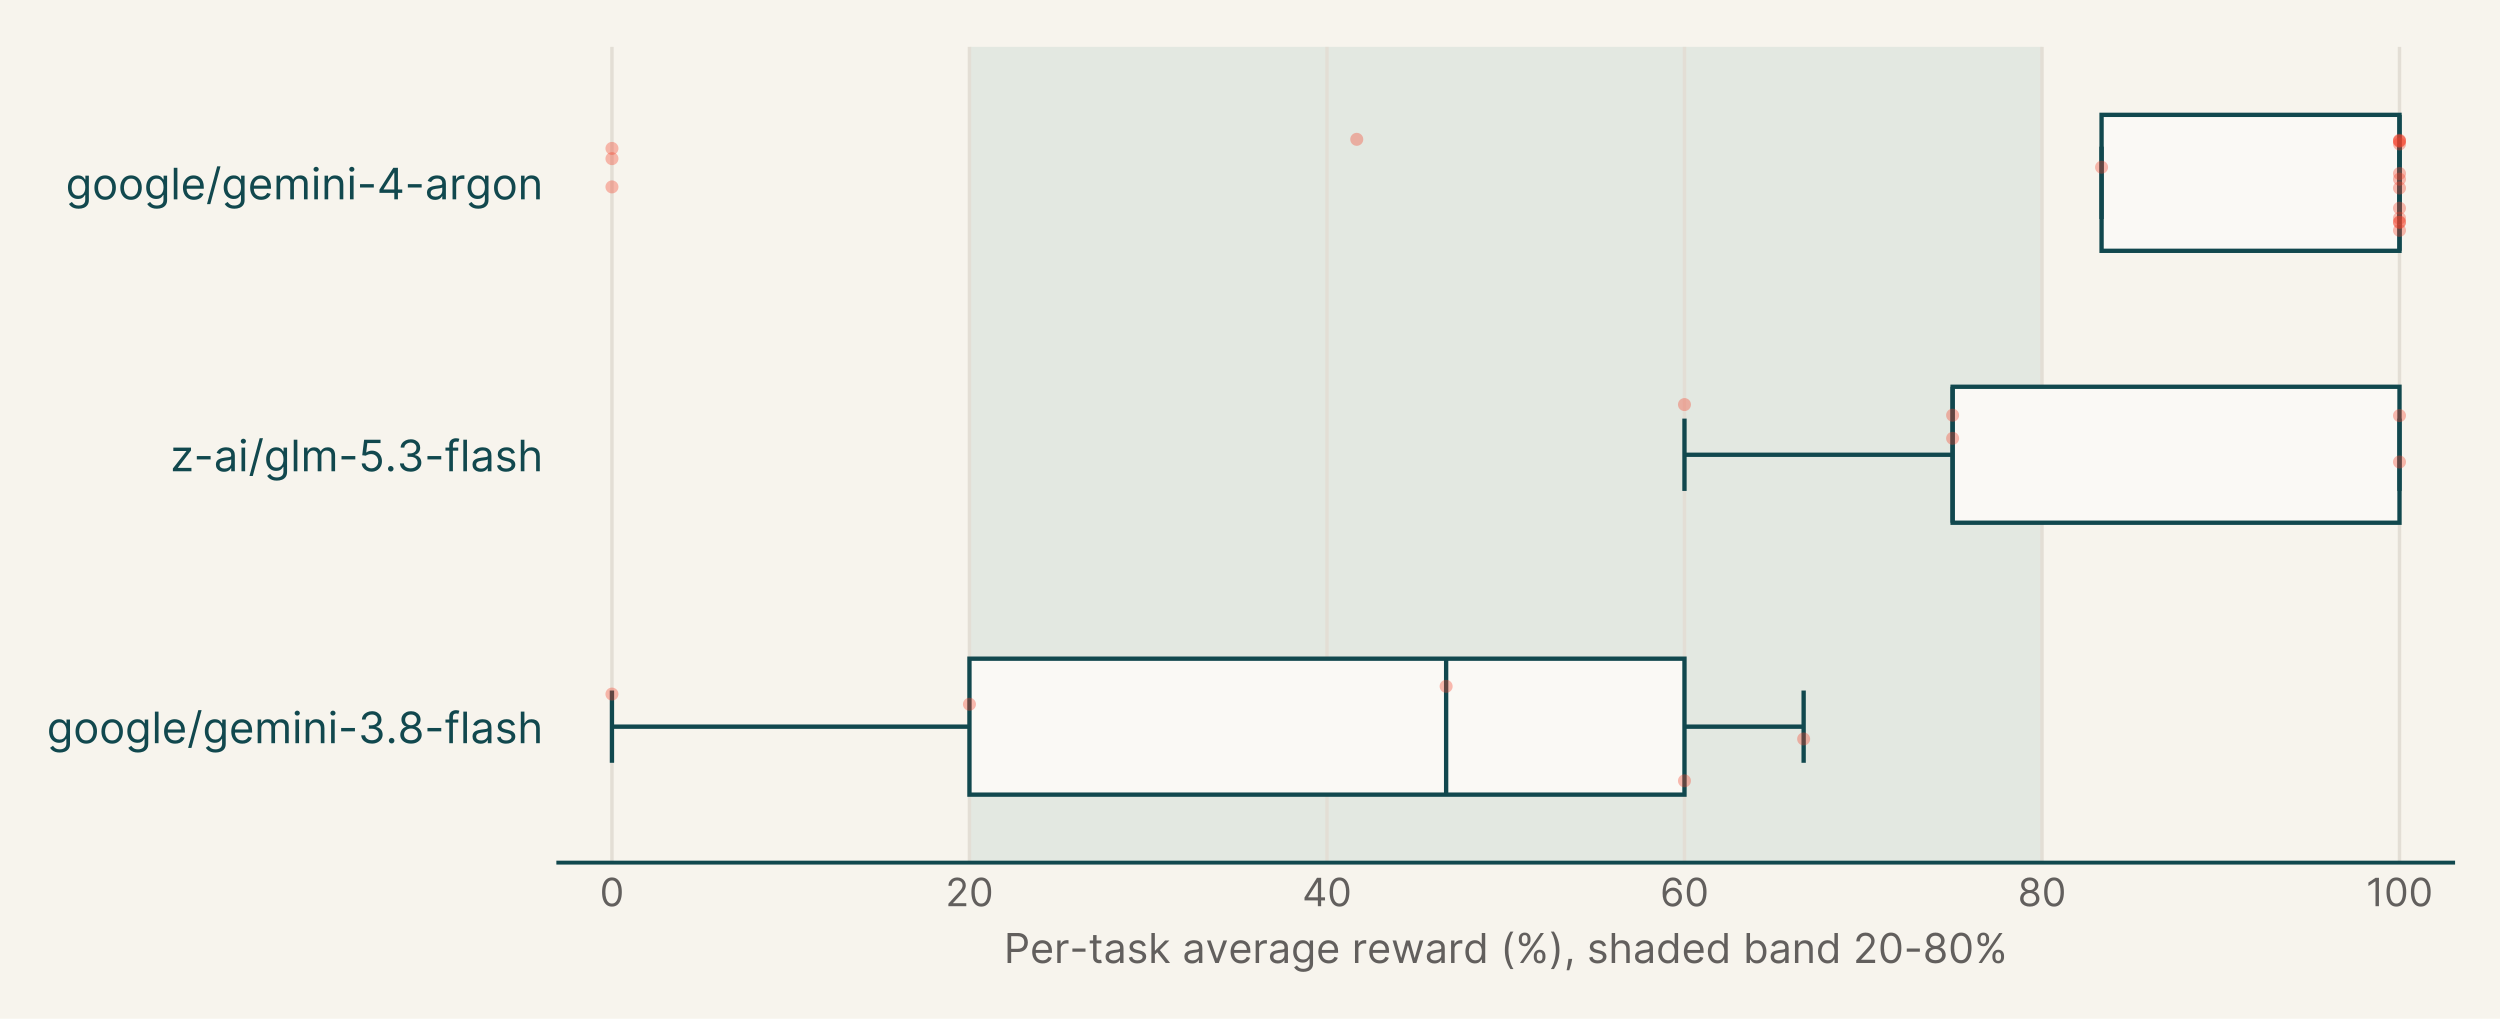
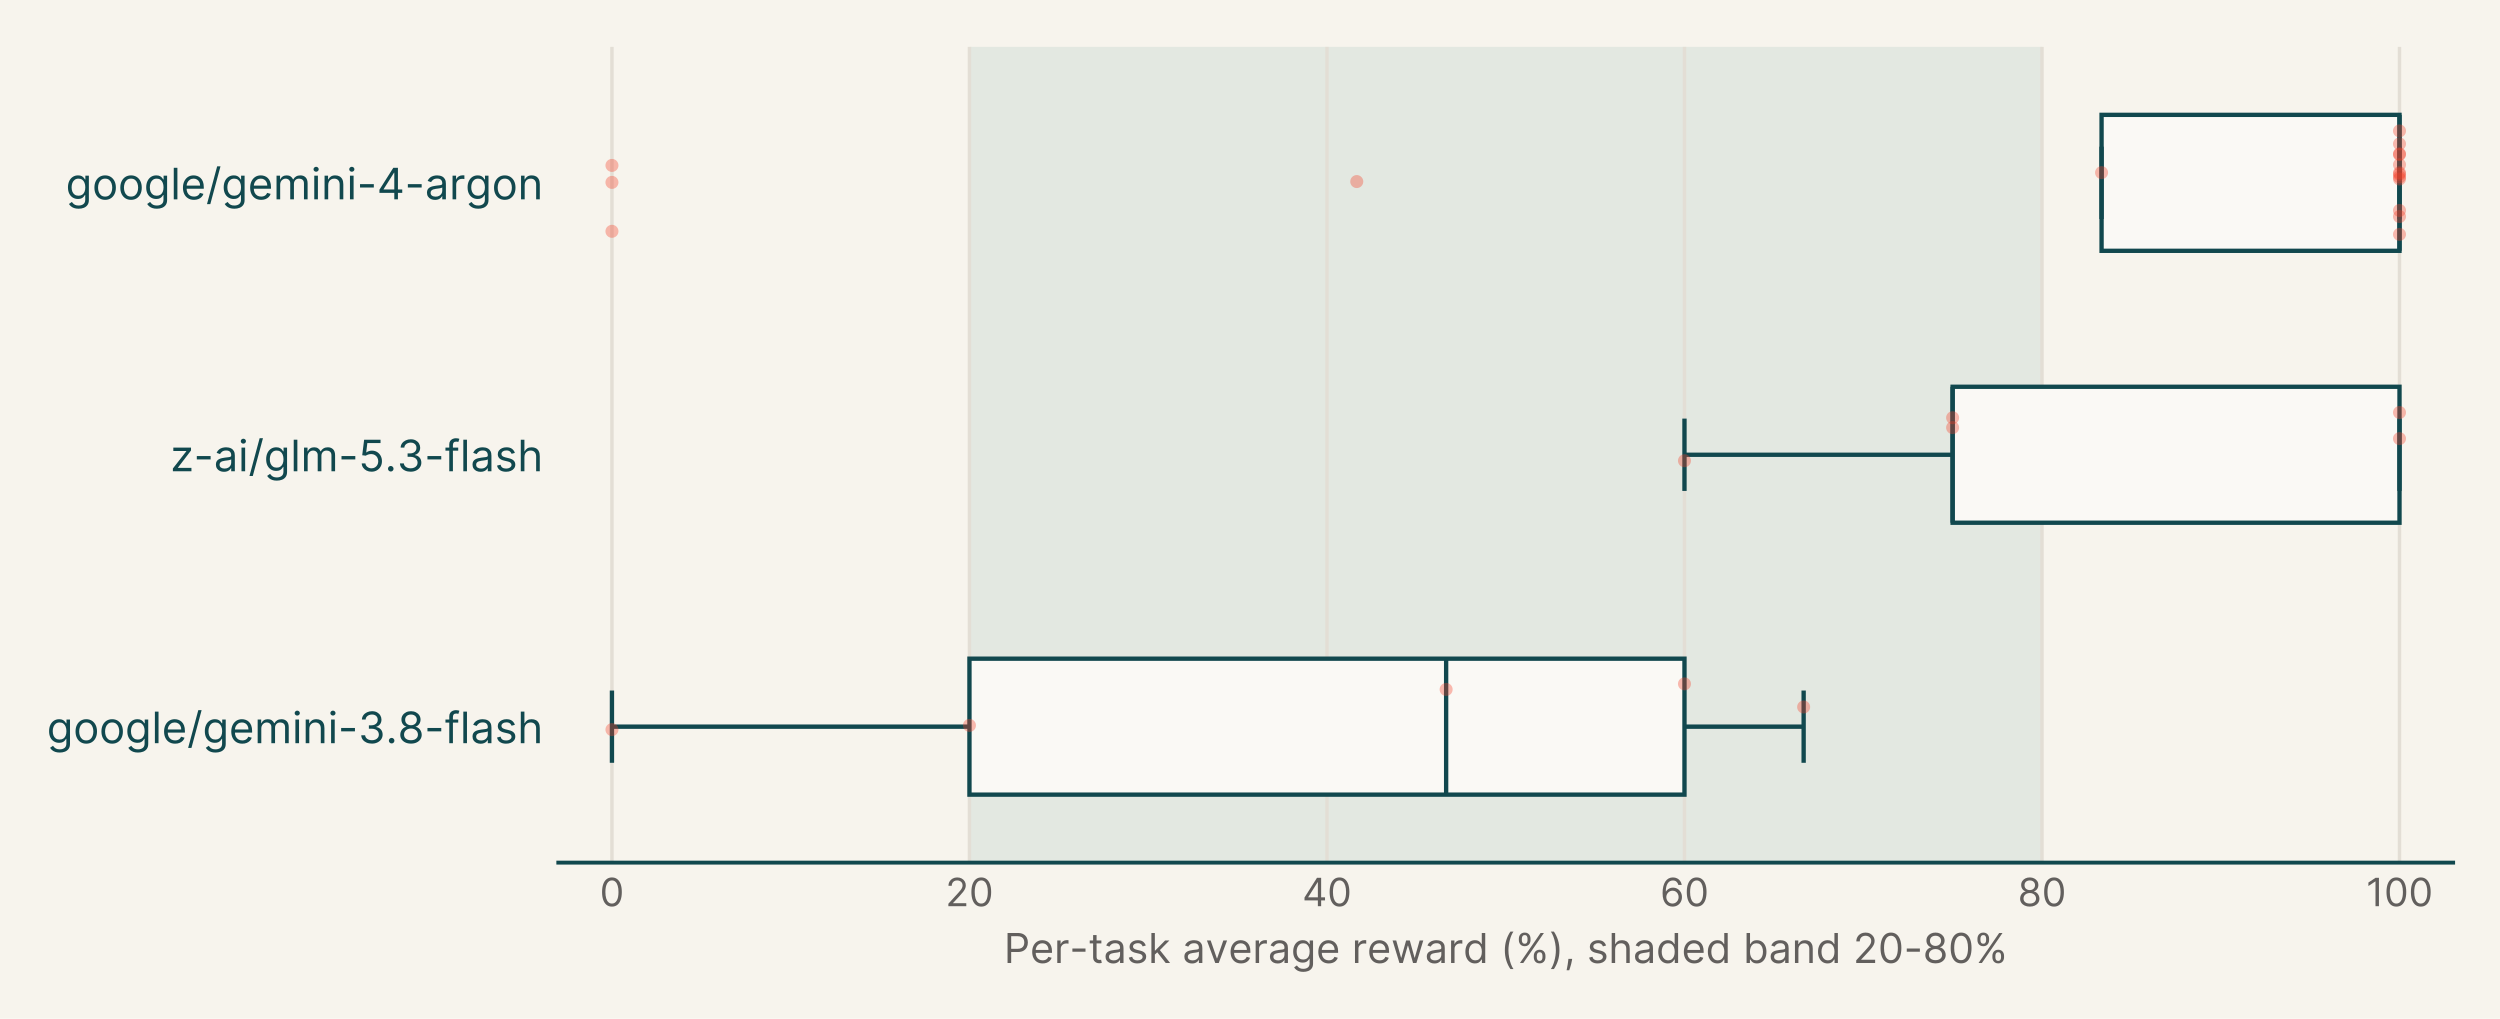
<svg xmlns="http://www.w3.org/2000/svg" xmlns:xlink="http://www.w3.org/1999/xlink" width="576pt" height="234.72pt" viewBox="0 0 576 234.72" version="1.1">
  <defs>
    <style type="text/css">*{stroke-linejoin: round; stroke-linecap: butt}</style>
  </defs>
  <g id="figure_1">
    <g id="patch_1">
      <path d="M 0 234.72  L 576 234.72  L 576 0  L 0 0  z " style="fill: #f7f4ed" />
    </g>
    <g id="axes_1">
      <g id="patch_2">
        <path d="M 128.636 198.748  L 565.2 198.748  L 565.2 10.8  L 128.636 10.8  z " style="fill: #f7f4ed" />
      </g>
      <g id="patch_3">
-         <path d="M 223.362 198.748  L 470.474 198.748  L 470.474 10.8  L 223.362 10.8  z " clip-path="url(#pfeae66af42)" style="fill: #1f6f6a; fill-opacity: 0.09" />
+         <path d="M 223.362 198.748  L 470.474 198.748  L 470.474 10.8  L 223.362 10.8  z " clip-path="url(#p4b4791b83a)" style="fill: #1f6f6a; fill-opacity: 0.09" />
      </g>
      <g id="matplotlib.axis_1">
        <g id="xtick_1">
          <g id="line2d_1">
-             <path d="M 140.992 198.748  L 140.992 10.8  " clip-path="url(#pfeae66af42)" style="fill: none; stroke: #e3ded5; stroke-width: 0.8; stroke-linecap: square" />
+             <path d="M 140.992 198.748  L 140.992 10.8  " clip-path="url(#p4b4791b83a)" style="fill: none; stroke: #e3ded5; stroke-width: 0.8; stroke-linecap: square" />
          </g>
          <g id="line2d_2" />
          <g id="text_1">
            <g style="fill: #625f5d" transform="translate(138.179 208.7945) scale(0.09 -0.09)">
              <defs>
                <path id="Inter-Regular-30" d="M 2000 -64  Q 1486 -64 1125 217  Q 764 498 573 1033  Q 382 1568 382 2327  Q 382 3082 574 3617  Q 766 4152 1128 4435  Q 1491 4718 2000 4718  Q 2509 4718 2871 4435  Q 3234 4152 3426 3617  Q 3618 3082 3618 2327  Q 3618 1568 3427 1033  Q 3236 498 2875 217  Q 2514 -64 2000 -64  z M 2000 436  Q 2509 436 2791 927  Q 3073 1418 3073 2327  Q 3073 2932 2944 3357  Q 2816 3782 2576 4004  Q 2336 4227 2000 4227  Q 1496 4227 1211 3730  Q 927 3234 927 2327  Q 927 1723 1054 1300  Q 1182 877 1421 656  Q 1661 436 2000 436  z " transform="scale(0.015625)" />
              </defs>
              <use xlink:href="#Inter-Regular-30" />
            </g>
          </g>
        </g>
        <g id="xtick_2">
          <g id="line2d_3">
-             <path d="M 223.362 198.748  L 223.362 10.8  " clip-path="url(#pfeae66af42)" style="fill: none; stroke: #e3ded5; stroke-width: 0.8; stroke-linecap: square" />
+             <path d="M 223.362 198.748  L 223.362 10.8  " clip-path="url(#p4b4791b83a)" style="fill: none; stroke: #e3ded5; stroke-width: 0.8; stroke-linecap: square" />
          </g>
          <g id="line2d_4" />
          <g id="text_2">
            <g style="fill: #625f5d" transform="translate(217.8264 208.7945) scale(0.09 -0.09)">
              <defs>
                <path id="Inter-Regular-32" d="M 482 0  L 482 409  L 2018 2091  Q 2289 2386 2464 2605  Q 2639 2825 2724 3019  Q 2809 3214 2809 3427  Q 2809 3673 2692 3852  Q 2575 4032 2373 4129  Q 2171 4227 1918 4227  Q 1650 4227 1451 4117  Q 1252 4007 1144 3809  Q 1036 3611 1036 3345  L 500 3345  Q 500 3755 688 4064  Q 877 4373 1203 4545  Q 1530 4718 1936 4718  Q 2346 4718 2661 4545  Q 2977 4373 3156 4079  Q 3336 3786 3336 3427  Q 3336 3170 3244 2926  Q 3152 2682 2926 2383  Q 2700 2084 2300 1655  L 1255 536  L 1255 500  L 3418 500  L 3418 0  L 482 0  z " transform="scale(0.015625)" />
              </defs>
              <use xlink:href="#Inter-Regular-32" />
              <use xlink:href="#Inter-Regular-30" x="60.511" />
            </g>
          </g>
        </g>
        <g id="xtick_3">
          <g id="line2d_5">
-             <path d="M 305.733 198.748  L 305.733 10.8  " clip-path="url(#pfeae66af42)" style="fill: none; stroke: #e3ded5; stroke-width: 0.8; stroke-linecap: square" />
+             <path d="M 305.733 198.748  L 305.733 10.8  " clip-path="url(#p4b4791b83a)" style="fill: none; stroke: #e3ded5; stroke-width: 0.8; stroke-linecap: square" />
          </g>
          <g id="line2d_6" />
          <g id="text_3">
            <g style="fill: #625f5d" transform="translate(300.031 208.7945) scale(0.09 -0.09)">
              <defs>
                <path id="Inter-Regular-34" d="M 373 955  L 373 1418  L 2418 4655  L 2755 4655  L 2755 3936  L 2527 3936  L 982 1491  L 982 1455  L 3736 1455  L 3736 955  L 373 955  z M 2564 0  L 2564 1095  L 2564 1311  L 2564 4655  L 3100 4655  L 3100 0  L 2564 0  z " transform="scale(0.015625)" />
              </defs>
              <use xlink:href="#Inter-Regular-34" />
              <use xlink:href="#Inter-Regular-30" x="64.205" />
            </g>
          </g>
        </g>
        <g id="xtick_4">
          <g id="line2d_7">
-             <path d="M 388.103 198.748  L 388.103 10.8  " clip-path="url(#pfeae66af42)" style="fill: none; stroke: #e3ded5; stroke-width: 0.8; stroke-linecap: square" />
+             <path d="M 388.103 198.748  L 388.103 10.8  " clip-path="url(#p4b4791b83a)" style="fill: none; stroke: #e3ded5; stroke-width: 0.8; stroke-linecap: square" />
          </g>
          <g id="line2d_8" />
          <g id="text_4">
            <g style="fill: #625f5d" transform="translate(382.4846 208.7945) scale(0.09 -0.09)">
              <defs>
                <path id="Inter-Regular-36" d="M 2027 -64  Q 1741 -59 1454 45  Q 1168 150 932 399  Q 696 648 552 1074  Q 409 1500 409 2145  Q 409 2764 525 3242  Q 641 3720 861 4048  Q 1082 4377 1394 4547  Q 1707 4718 2100 4718  Q 2491 4718 2796 4562  Q 3102 4407 3295 4129  Q 3489 3852 3546 3491  L 2991 3491  Q 2914 3805 2691 4011  Q 2468 4218 2100 4218  Q 1559 4218 1249 3747  Q 939 3277 936 2427  L 973 2427  Q 1100 2620 1276 2757  Q 1452 2895 1666 2970  Q 1880 3045 2118 3045  Q 2518 3045 2850 2846  Q 3182 2648 3382 2299  Q 3582 1950 3582 1500  Q 3582 1068 3389 710  Q 3196 352 2847 142  Q 2498 -68 2027 -64  z M 2027 436  Q 2314 436 2542 579  Q 2771 723 2903 964  Q 3036 1205 3036 1500  Q 3036 1789 2908 2026  Q 2780 2264 2556 2404  Q 2332 2545 2046 2545  Q 1830 2545 1643 2460  Q 1457 2375 1317 2227  Q 1177 2080 1097 1890  Q 1018 1700 1018 1491  Q 1018 1214 1149 973  Q 1280 732 1508 584  Q 1736 436 2027 436  z " transform="scale(0.015625)" />
              </defs>
              <use xlink:href="#Inter-Regular-36" />
              <use xlink:href="#Inter-Regular-30" x="62.358" />
            </g>
          </g>
        </g>
        <g id="xtick_5">
          <g id="line2d_9">
-             <path d="M 470.474 198.748  L 470.474 10.8  " clip-path="url(#pfeae66af42)" style="fill: none; stroke: #e3ded5; stroke-width: 0.8; stroke-linecap: square" />
+             <path d="M 470.474 198.748  L 470.474 10.8  " clip-path="url(#p4b4791b83a)" style="fill: none; stroke: #e3ded5; stroke-width: 0.8; stroke-linecap: square" />
          </g>
          <g id="line2d_10" />
          <g id="text_5">
            <g style="fill: #625f5d" transform="translate(464.8868 208.7945) scale(0.09 -0.09)">
              <defs>
                <path id="Inter-Regular-38" d="M 1973 -64  Q 1505 -64 1147 103  Q 789 270 589 564  Q 389 859 391 1236  Q 389 1532 507 1783  Q 625 2034 830 2203  Q 1036 2373 1291 2418  L 1291 2445  Q 957 2532 759 2821  Q 561 3111 564 3482  Q 561 3836 743 4115  Q 925 4395 1244 4556  Q 1564 4718 1973 4718  Q 2377 4718 2695 4556  Q 3014 4395 3197 4115  Q 3380 3836 3382 3482  Q 3380 3111 3181 2821  Q 2982 2532 2655 2445  L 2655 2418  Q 2907 2373 3109 2203  Q 3311 2034 3431 1783  Q 3552 1532 3555 1236  Q 3552 859 3351 564  Q 3150 270 2794 103  Q 2439 -64 1973 -64  z M 1973 436  Q 2289 436 2518 538  Q 2748 641 2873 827  Q 2998 1014 3000 1264  Q 2998 1527 2864 1729  Q 2730 1932 2499 2048  Q 2268 2164 1973 2164  Q 1675 2164 1442 2048  Q 1209 1932 1076 1729  Q 943 1527 946 1264  Q 943 1014 1067 827  Q 1191 641 1423 538  Q 1655 436 1973 436  z M 1973 2645  Q 2223 2645 2417 2745  Q 2611 2845 2722 3025  Q 2834 3205 2836 3445  Q 2834 3682 2725 3858  Q 2616 4034 2423 4130  Q 2230 4227 1973 4227  Q 1711 4227 1516 4130  Q 1321 4034 1214 3858  Q 1107 3682 1109 3445  Q 1107 3205 1217 3025  Q 1327 2845 1522 2745  Q 1718 2645 1973 2645  z " transform="scale(0.015625)" />
              </defs>
              <use xlink:href="#Inter-Regular-38" />
              <use xlink:href="#Inter-Regular-30" x="61.648" />
            </g>
          </g>
        </g>
        <g id="xtick_6">
          <g id="line2d_11">
-             <path d="M 552.844 198.748  L 552.844 10.8  " clip-path="url(#pfeae66af42)" style="fill: none; stroke: #e3ded5; stroke-width: 0.8; stroke-linecap: square" />
+             <path d="M 552.844 198.748  L 552.844 10.8  " clip-path="url(#p4b4791b83a)" style="fill: none; stroke: #e3ded5; stroke-width: 0.8; stroke-linecap: square" />
          </g>
          <g id="line2d_12" />
          <g id="text_6">
            <g style="fill: #625f5d" transform="translate(545.129 208.7945) scale(0.09 -0.09)">
              <defs>
                <path id="Inter-Regular-31" d="M 2118 4655  L 2118 0  L 1555 0  L 1555 4064  L 1527 4064  L 391 3309  L 391 3882  L 1555 4655  L 2118 4655  z " transform="scale(0.015625)" />
              </defs>
              <use xlink:href="#Inter-Regular-31" />
              <use xlink:href="#Inter-Regular-30" x="46.449" />
              <use xlink:href="#Inter-Regular-30" x="108.949" />
            </g>
          </g>
        </g>
        <g id="text_7">
          <g style="fill: #625f5d" transform="translate(231.3022 221.8686) scale(0.095 -0.095)">
            <defs>
              <path id="Inter-Regular-50" d="M 564 0  L 564 4655  L 2136 4655  Q 2684 4655 3033 4458  Q 3382 4261 3550 3927  Q 3718 3593 3718 3182  Q 3718 2770 3551 2434  Q 3384 2098 3036 1899  Q 2689 1700 2146 1700  L 1018 1700  L 1018 2200  L 2127 2200  Q 2502 2200 2729 2329  Q 2957 2459 3060 2680  Q 3164 2902 3164 3182  Q 3164 3461 3060 3681  Q 2957 3902 2727 4028  Q 2498 4155 2118 4155  L 1127 4155  L 1127 0  L 564 0  z " transform="scale(0.015625)" />
              <path id="Inter-Regular-65" d="M 1955 -73  Q 1450 -73 1085 151  Q 721 375 524 778  Q 327 1182 327 1718  Q 327 2255 524 2665  Q 721 3075 1074 3305  Q 1427 3536 1900 3536  Q 2173 3536 2439 3445  Q 2705 3355 2923 3151  Q 3141 2948 3270 2614  Q 3400 2280 3400 1791  L 3400 1564  L 709 1564  L 709 2027  L 2855 2027  Q 2855 2323 2738 2554  Q 2621 2786 2406 2920  Q 2191 3055 1900 3055  Q 1580 3055 1347 2897  Q 1114 2739 989 2486  Q 864 2234 864 1945  L 864 1636  Q 864 1241 1001 967  Q 1139 693 1384 551  Q 1630 409 1955 409  Q 2166 409 2337 469  Q 2509 530 2634 651  Q 2759 773 2827 955  L 3346 809  Q 3264 545 3070 346  Q 2877 148 2593 37  Q 2309 -73 1955 -73  z " transform="scale(0.015625)" />
              <path id="Inter-Regular-72" d="M 491 0  L 491 3491  L 1009 3491  L 1009 2964  L 1046 2964  Q 1141 3223 1391 3384  Q 1641 3545 1955 3545  Q 2014 3545 2102 3543  Q 2191 3541 2236 3536  L 2236 2991  Q 2209 2998 2112 3012  Q 2016 3027 1909 3027  Q 1655 3027 1456 2921  Q 1257 2816 1142 2630  Q 1027 2445 1027 2209  L 1027 0  L 491 0  z " transform="scale(0.015625)" />
              <path id="Inter-Regular-2d" d="M 2491 2245  L 2491 1745  L 455 1745  L 455 2245  L 2491 2245  z " transform="scale(0.015625)" />
              <path id="Inter-Regular-74" d="M 2009 3491  L 2009 3036  L 200 3036  L 200 3491  L 2009 3491  z M 727 4327  L 1264 4327  L 1264 1000  Q 1264 773 1331 660  Q 1398 548 1503 510  Q 1609 473 1727 473  Q 1816 473 1873 483  Q 1930 493 1964 500  L 2073 18  Q 2018 -2 1920 -23  Q 1823 -45 1673 -45  Q 1446 -45 1228 52  Q 1011 150 869 350  Q 727 550 727 855  L 727 4327  z " transform="scale(0.015625)" />
              <path id="Inter-Regular-61" d="M 1518 -82  Q 1186 -82 916 44  Q 646 170 486 410  Q 327 650 327 991  Q 327 1291 445 1478  Q 564 1666 761 1773  Q 959 1880 1199 1933  Q 1439 1986 1682 2018  Q 2000 2059 2199 2080  Q 2398 2102 2490 2154  Q 2582 2207 2582 2336  L 2582 2355  Q 2582 2691 2399 2877  Q 2216 3064 1846 3064  Q 1461 3064 1243 2895  Q 1025 2727 936 2536  L 427 2718  Q 564 3036 792 3214  Q 1021 3393 1292 3464  Q 1564 3536 1827 3536  Q 1996 3536 2215 3496  Q 2434 3457 2640 3334  Q 2846 3211 2982 2963  Q 3118 2716 3118 2300  L 3118 0  L 2582 0  L 2582 473  L 2555 473  Q 2500 359 2373 229  Q 2246 100 2034 9  Q 1823 -82 1518 -82  z M 1600 400  Q 1918 400 2137 525  Q 2357 650 2469 847  Q 2582 1045 2582 1264  L 2582 1755  Q 2548 1714 2433 1681  Q 2318 1648 2169 1624  Q 2021 1600 1881 1583  Q 1741 1566 1655 1555  Q 1446 1527 1265 1467  Q 1084 1407 974 1287  Q 864 1168 864 964  Q 864 684 1072 542  Q 1280 400 1600 400  z " transform="scale(0.015625)" />
              <path id="Inter-Regular-73" d="M 2964 2709  L 2482 2573  Q 2436 2693 2348 2808  Q 2261 2923 2111 2998  Q 1961 3073 1727 3073  Q 1407 3073 1194 2926  Q 982 2780 982 2555  Q 982 2355 1127 2239  Q 1273 2123 1582 2045  L 2100 1918  Q 2568 1805 2797 1572  Q 3027 1339 3027 973  Q 3027 673 2855 436  Q 2684 200 2377 63  Q 2071 -73 1664 -73  Q 1130 -73 780 159  Q 430 391 336 836  L 846 964  Q 918 682 1121 541  Q 1325 400 1655 400  Q 2030 400 2251 560  Q 2473 720 2473 945  Q 2473 1127 2345 1251  Q 2218 1375 1955 1436  L 1373 1573  Q 893 1686 669 1926  Q 446 2166 446 2527  Q 446 2823 613 3050  Q 780 3277 1069 3406  Q 1359 3536 1727 3536  Q 2246 3536 2542 3309  Q 2839 3082 2964 2709  z " transform="scale(0.015625)" />
              <path id="Inter-Regular-6b" d="M 991 1273  L 982 1936  L 1091 1936  L 2618 3491  L 3282 3491  L 1655 1845  L 1609 1845  L 991 1273  z M 491 0  L 491 4655  L 1027 4655  L 1027 0  L 491 0  z M 2709 0  L 1346 1727  L 1727 2100  L 3391 0  L 2709 0  z " transform="scale(0.015625)" />
              <path id="Inter-Regular-20" transform="scale(0.015625)" />
              <path id="Inter-Regular-76" d="M 3346 3491  L 2055 0  L 1509 0  L 218 3491  L 800 3491  L 1764 709  L 1800 709  L 2764 3491  L 3346 3491  z " transform="scale(0.015625)" />
              <path id="Inter-Regular-67" d="M 1900 -1382  Q 1511 -1382 1231 -1283  Q 952 -1184 767 -1024  Q 582 -864 473 -682  L 900 -382  Q 973 -477 1084 -601  Q 1196 -725 1390 -817  Q 1584 -909 1900 -909  Q 2323 -909 2598 -704  Q 2873 -500 2873 -64  L 2873 645  L 2827 645  Q 2768 550 2660 410  Q 2552 270 2351 162  Q 2150 55 1809 55  Q 1386 55 1051 255  Q 716 455 521 836  Q 327 1218 327 1764  Q 327 2300 516 2699  Q 705 3098 1041 3317  Q 1377 3536 1818 3536  Q 2159 3536 2360 3423  Q 2561 3311 2669 3169  Q 2777 3027 2836 2936  L 2891 2936  L 2891 3491  L 3409 3491  L 3409 -100  Q 3409 -550 3205 -833  Q 3002 -1116 2660 -1249  Q 2318 -1382 1900 -1382  z M 1882 536  Q 2205 536 2427 684  Q 2650 832 2766 1109  Q 2882 1386 2882 1773  Q 2882 2150 2768 2438  Q 2655 2727 2432 2891  Q 2209 3055 1882 3055  Q 1541 3055 1315 2882  Q 1089 2709 976 2418  Q 864 2127 864 1773  Q 864 1409 978 1130  Q 1093 852 1319 694  Q 1546 536 1882 536  z " transform="scale(0.015625)" />
              <path id="Inter-Regular-77" d="M 1282 0  L 218 3491  L 782 3491  L 1536 818  L 1573 818  L 2318 3491  L 2891 3491  L 3627 827  L 3664 827  L 4418 3491  L 4982 3491  L 3918 0  L 3391 0  L 2627 2682  L 2573 2682  L 1809 0  L 1282 0  z " transform="scale(0.015625)" />
              <path id="Inter-Regular-64" d="M 1809 -73  Q 1373 -73 1039 148  Q 705 370 516 776  Q 327 1182 327 1736  Q 327 2286 516 2690  Q 705 3095 1041 3315  Q 1377 3536 1818 3536  Q 2159 3536 2358 3423  Q 2557 3311 2662 3169  Q 2768 3027 2827 2936  L 2873 2936  L 2873 4655  L 3409 4655  L 3409 0  L 2891 0  L 2891 536  L 2827 536  Q 2768 441 2659 296  Q 2550 152 2348 39  Q 2146 -73 1809 -73  z M 1882 409  Q 2205 409 2427 578  Q 2650 748 2766 1049  Q 2882 1350 2882 1745  Q 2882 2136 2768 2430  Q 2655 2725 2432 2890  Q 2209 3055 1882 3055  Q 1541 3055 1315 2881  Q 1089 2707 976 2410  Q 864 2114 864 1745  Q 864 1373 978 1069  Q 1093 766 1319 587  Q 1546 409 1882 409  z " transform="scale(0.015625)" />
              <path id="Inter-Regular-28" d="M 682 1964  Q 682 2823 906 3544  Q 1130 4266 1546 4873  L 2018 4873  Q 1855 4648 1713 4319  Q 1571 3991 1464 3599  Q 1357 3207 1296 2788  Q 1236 2370 1236 1964  Q 1236 1423 1341 866  Q 1446 309 1623 -168  Q 1800 -645 2018 -945  L 1546 -945  Q 1130 -339 906 383  Q 682 1105 682 1964  z " transform="scale(0.015625)" />
              <path id="Inter-Regular-25" d="M 2855 873  L 2855 1118  Q 2855 1373 2960 1585  Q 3066 1798 3269 1926  Q 3473 2055 3764 2055  Q 4059 2055 4259 1926  Q 4459 1798 4561 1585  Q 4664 1373 4664 1118  L 4664 873  Q 4664 618 4560 405  Q 4457 193 4256 64  Q 4055 -64 3764 -64  Q 3468 -64 3266 64  Q 3064 193 2959 405  Q 2855 618 2855 873  z M 3318 1118  L 3318 873  Q 3318 661 3418 494  Q 3518 327 3764 327  Q 4002 327 4101 494  Q 4200 661 4200 873  L 4200 1118  Q 4200 1330 4104 1497  Q 4009 1664 3764 1664  Q 3525 1664 3421 1497  Q 3318 1330 3318 1118  z M 536 3536  L 536 3782  Q 536 4036 642 4248  Q 748 4461 951 4589  Q 1155 4718 1446 4718  Q 1741 4718 1941 4589  Q 2141 4461 2243 4248  Q 2346 4036 2346 3782  L 2346 3536  Q 2346 3282 2242 3069  Q 2139 2857 1937 2728  Q 1736 2600 1446 2600  Q 1150 2600 948 2728  Q 746 2857 641 3069  Q 536 3282 536 3536  z M 1000 3782  L 1000 3536  Q 1000 3325 1100 3158  Q 1200 2991 1446 2991  Q 1684 2991 1783 3158  Q 1882 3325 1882 3536  L 1882 3782  Q 1882 3993 1786 4160  Q 1691 4327 1446 4327  Q 1207 4327 1103 4160  Q 1000 3993 1000 3782  z M 709 0  L 3909 4655  L 4427 4655  L 1227 0  L 709 0  z " transform="scale(0.015625)" />
              <path id="Inter-Regular-29" d="M 1636 1964  Q 1636 1105 1412 383  Q 1189 -339 773 -945  L 300 -945  Q 464 -720 606 -392  Q 748 -64 854 328  Q 961 720 1021 1139  Q 1082 1559 1082 1964  Q 1082 2505 977 3061  Q 873 3618 695 4095  Q 518 4573 300 4873  L 773 4873  Q 1189 4266 1412 3544  Q 1636 2823 1636 1964  z " transform="scale(0.015625)" />
              <path id="Inter-Regular-2c" d="M 1291 636  L 1255 391  Q 1216 132 1137 -163  Q 1059 -459 975 -720  Q 891 -982 836 -1136  L 427 -1136  Q 457 -991 504 -752  Q 552 -514 601 -219  Q 650 75 682 382  L 709 636  L 1291 636  z " transform="scale(0.015625)" />
              <path id="Inter-Regular-68" d="M 1027 2100  L 1027 0  L 491 0  L 491 4655  L 1027 4655  L 1027 2945  L 1073 2945  Q 1196 3216 1442 3376  Q 1689 3536 2100 3536  Q 2457 3536 2725 3394  Q 2993 3252 3142 2960  Q 3291 2668 3291 2218  L 3291 0  L 2755 0  L 2755 2182  Q 2755 2598 2540 2826  Q 2325 3055 1946 3055  Q 1682 3055 1474 2943  Q 1266 2832 1146 2618  Q 1027 2405 1027 2100  z " transform="scale(0.015625)" />
              <path id="Inter-Regular-62" d="M 564 0  L 564 4655  L 1100 4655  L 1100 2936  L 1146 2936  Q 1205 3027 1310 3169  Q 1416 3311 1615 3423  Q 1814 3536 2155 3536  Q 2596 3536 2932 3315  Q 3268 3095 3457 2690  Q 3646 2286 3646 1736  Q 3646 1182 3457 776  Q 3268 370 2934 148  Q 2600 -73 2164 -73  Q 1827 -73 1625 39  Q 1423 152 1314 296  Q 1205 441 1146 536  L 1082 536  L 1082 0  L 564 0  z M 1091 1745  Q 1091 1350 1207 1049  Q 1323 748 1545 578  Q 1768 409 2091 409  Q 2427 409 2653 587  Q 2880 766 2994 1069  Q 3109 1373 3109 1745  Q 3109 2114 2996 2410  Q 2884 2707 2658 2881  Q 2432 3055 2091 3055  Q 1764 3055 1541 2890  Q 1318 2725 1204 2430  Q 1091 2136 1091 1745  z " transform="scale(0.015625)" />
              <path id="Inter-Regular-6e" d="M 1027 2100  L 1027 0  L 491 0  L 491 3491  L 1009 3491  L 1009 2945  L 1055 2945  Q 1177 3211 1427 3373  Q 1677 3536 2073 3536  Q 2427 3536 2693 3392  Q 2959 3248 3107 2956  Q 3255 2664 3255 2218  L 3255 0  L 2718 0  L 2718 2182  Q 2718 2593 2504 2824  Q 2291 3055 1918 3055  Q 1661 3055 1460 2943  Q 1259 2832 1143 2618  Q 1027 2405 1027 2100  z " transform="scale(0.015625)" />
            </defs>
            <use xlink:href="#Inter-Regular-50" />
            <use xlink:href="#Inter-Regular-65" x="63.494" />
            <use xlink:href="#Inter-Regular-72" x="121.733" />
            <use xlink:href="#Inter-Regular-2d" x="158.949" />
            <use xlink:href="#Inter-Regular-74" x="204.972" />
            <use xlink:href="#Inter-Regular-61" x="241.335" />
            <use xlink:href="#Inter-Regular-73" x="297.727" />
            <use xlink:href="#Inter-Regular-6b" x="350" />
            <use xlink:href="#Inter-Regular-20" x="404.403" />
            <use xlink:href="#Inter-Regular-61" x="432.528" />
            <use xlink:href="#Inter-Regular-76" x="488.921" />
            <use xlink:href="#Inter-Regular-65" x="544.602" />
            <use xlink:href="#Inter-Regular-72" x="602.841" />
            <use xlink:href="#Inter-Regular-61" x="640.057" />
            <use xlink:href="#Inter-Regular-67" x="696.449" />
            <use xlink:href="#Inter-Regular-65" x="757.386" />
            <use xlink:href="#Inter-Regular-20" x="815.625" />
            <use xlink:href="#Inter-Regular-72" x="843.75" />
            <use xlink:href="#Inter-Regular-65" x="880.966" />
            <use xlink:href="#Inter-Regular-77" x="939.205" />
            <use xlink:href="#Inter-Regular-61" x="1020.455" />
            <use xlink:href="#Inter-Regular-72" x="1076.847" />
            <use xlink:href="#Inter-Regular-64" x="1114.063" />
            <use xlink:href="#Inter-Regular-20" x="1176.137" />
            <use xlink:href="#Inter-Regular-28" x="1204.262" />
            <use xlink:href="#Inter-Regular-25" x="1240.483" />
            <use xlink:href="#Inter-Regular-29" x="1321.733" />
            <use xlink:href="#Inter-Regular-2c" x="1357.955" />
            <use xlink:href="#Inter-Regular-20" x="1385.938" />
            <use xlink:href="#Inter-Regular-73" x="1414.063" />
            <use xlink:href="#Inter-Regular-68" x="1466.335" />
            <use xlink:href="#Inter-Regular-61" x="1525.426" />
            <use xlink:href="#Inter-Regular-64" x="1581.818" />
            <use xlink:href="#Inter-Regular-65" x="1643.892" />
            <use xlink:href="#Inter-Regular-64" x="1702.131" />
            <use xlink:href="#Inter-Regular-20" x="1764.205" />
            <use xlink:href="#Inter-Regular-62" x="1792.33" />
            <use xlink:href="#Inter-Regular-61" x="1854.404" />
            <use xlink:href="#Inter-Regular-6e" x="1910.796" />
            <use xlink:href="#Inter-Regular-64" x="1969.319" />
            <use xlink:href="#Inter-Regular-20" x="2031.392" />
            <use xlink:href="#Inter-Regular-32" x="2059.517" />
            <use xlink:href="#Inter-Regular-30" x="2120.029" />
            <use xlink:href="#Inter-Regular-2d" x="2182.529" />
            <use xlink:href="#Inter-Regular-38" x="2228.552" />
            <use xlink:href="#Inter-Regular-30" x="2290.199" />
            <use xlink:href="#Inter-Regular-25" x="2352.699" />
          </g>
        </g>
      </g>
      <g id="matplotlib.axis_2">
        <g id="ytick_1">
          <g id="line2d_13" />
          <g id="text_8">
            <g style="fill: #11484e" transform="translate(15.14844 45.93176) scale(0.1 -0.1)">
              <defs>
                <path id="Inter-Regular-6f" d="M 1909 -73  Q 1436 -73 1080 152  Q 725 377 526 781  Q 327 1186 327 1727  Q 327 2273 526 2679  Q 725 3086 1080 3311  Q 1436 3536 1909 3536  Q 2382 3536 2737 3311  Q 3093 3086 3292 2679  Q 3491 2273 3491 1727  Q 3491 1186 3292 781  Q 3093 377 2737 152  Q 2382 -73 1909 -73  z M 1909 409  Q 2268 409 2500 593  Q 2732 777 2843 1077  Q 2955 1377 2955 1727  Q 2955 2077 2843 2379  Q 2732 2682 2500 2868  Q 2268 3055 1909 3055  Q 1550 3055 1318 2868  Q 1086 2682 975 2379  Q 864 2077 864 1727  Q 864 1377 975 1077  Q 1086 777 1318 593  Q 1550 409 1909 409  z " transform="scale(0.015625)" />
                <path id="Inter-Regular-6c" d="M 1027 4655  L 1027 0  L 491 0  L 491 4655  L 1027 4655  z " transform="scale(0.015625)" />
                <path id="Inter-Regular-2f" d="M 2136 4873  L 636 -700  L 146 -700  L 1646 4873  L 2136 4873  z " transform="scale(0.015625)" />
                <path id="Inter-Regular-6d" d="M 491 0  L 491 3491  L 1009 3491  L 1009 2945  L 1055 2945  Q 1164 3225 1407 3380  Q 1650 3536 1991 3536  Q 2336 3536 2567 3380  Q 2798 3225 2927 2945  L 2964 2945  Q 3098 3216 3366 3376  Q 3634 3536 4009 3536  Q 4477 3536 4775 3244  Q 5073 2952 5073 2336  L 5073 0  L 4536 0  L 4536 2336  Q 4536 2723 4325 2889  Q 4114 3055 3827 3055  Q 3459 3055 3257 2833  Q 3055 2611 3055 2273  L 3055 0  L 2509 0  L 2509 2391  Q 2509 2689 2316 2872  Q 2123 3055 1818 3055  Q 1609 3055 1428 2943  Q 1248 2832 1137 2635  Q 1027 2439 1027 2182  L 1027 0  L 491 0  z " transform="scale(0.015625)" />
                <path id="Inter-Regular-69" d="M 491 0  L 491 3491  L 1027 3491  L 1027 0  L 491 0  z M 764 4073  Q 607 4073 494 4179  Q 382 4286 382 4436  Q 382 4586 494 4693  Q 607 4800 764 4800  Q 921 4800 1033 4693  Q 1146 4586 1146 4436  Q 1146 4286 1033 4179  Q 921 4073 764 4073  z " transform="scale(0.015625)" />
              </defs>
              <use xlink:href="#Inter-Regular-67" />
              <use xlink:href="#Inter-Regular-6f" x="60.938" />
              <use xlink:href="#Inter-Regular-6f" x="120.597" />
              <use xlink:href="#Inter-Regular-67" x="180.256" />
              <use xlink:href="#Inter-Regular-6c" x="241.193" />
              <use xlink:href="#Inter-Regular-65" x="264.915" />
              <use xlink:href="#Inter-Regular-2f" x="323.153" />
              <use xlink:href="#Inter-Regular-67" x="358.807" />
              <use xlink:href="#Inter-Regular-65" x="419.744" />
              <use xlink:href="#Inter-Regular-6d" x="477.983" />
              <use xlink:href="#Inter-Regular-69" x="564.915" />
              <use xlink:href="#Inter-Regular-6e" x="588.636" />
              <use xlink:href="#Inter-Regular-69" x="647.159" />
              <use xlink:href="#Inter-Regular-2d" x="670.881" />
              <use xlink:href="#Inter-Regular-34" x="716.904" />
              <use xlink:href="#Inter-Regular-2d" x="781.108" />
              <use xlink:href="#Inter-Regular-61" x="827.131" />
              <use xlink:href="#Inter-Regular-72" x="883.523" />
              <use xlink:href="#Inter-Regular-67" x="920.739" />
              <use xlink:href="#Inter-Regular-6f" x="981.676" />
              <use xlink:href="#Inter-Regular-6e" x="1041.335" />
            </g>
          </g>
        </g>
        <g id="ytick_2">
          <g id="line2d_14" />
          <g id="text_9">
            <g style="fill: #11484e" transform="translate(39.22187 108.5812) scale(0.1 -0.1)">
              <defs>
                <path id="Inter-Regular-7a" d="M 391 0  L 391 409  L 2373 2955  L 2373 2991  L 455 2991  L 455 3491  L 3064 3491  L 3064 3064  L 1136 536  L 1136 500  L 3127 500  L 3127 0  L 391 0  z " transform="scale(0.015625)" />
                <path id="Inter-Regular-35" d="M 1936 -64  Q 1536 -64 1216 95  Q 896 255 702 532  Q 509 809 491 1164  L 1036 1164  Q 1068 848 1324 642  Q 1580 436 1936 436  Q 2223 436 2447 570  Q 2671 705 2799 940  Q 2927 1175 2927 1473  Q 2927 1777 2794 2017  Q 2661 2257 2429 2395  Q 2198 2534 1900 2536  Q 1686 2539 1461 2472  Q 1236 2405 1091 2300  L 564 2364  L 846 4655  L 3264 4655  L 3264 4155  L 1318 4155  L 1155 2782  L 1182 2782  Q 1325 2895 1541 2970  Q 1757 3045 1991 3045  Q 2418 3045 2753 2842  Q 3089 2639 3281 2286  Q 3473 1934 3473 1482  Q 3473 1036 3274 687  Q 3075 339 2727 137  Q 2380 -64 1936 -64  z " transform="scale(0.015625)" />
                <path id="Inter-Regular-2e" d="M 882 -36  Q 714 -36 593 84  Q 473 205 473 373  Q 473 541 593 661  Q 714 782 882 782  Q 1050 782 1170 661  Q 1291 541 1291 373  Q 1291 261 1235 168  Q 1180 75 1088 19  Q 996 -36 882 -36  z " transform="scale(0.015625)" />
                <path id="Inter-Regular-33" d="M 2055 -64  Q 1605 -64 1253 90  Q 902 245 696 521  Q 491 798 473 1164  L 1046 1164  Q 1064 939 1200 776  Q 1336 614 1556 525  Q 1777 436 2046 436  Q 2346 436 2577 540  Q 2809 645 2941 831  Q 3073 1018 3073 1264  Q 3073 1520 2945 1717  Q 2818 1914 2572 2025  Q 2327 2136 1973 2136  L 1600 2136  L 1600 2636  L 1973 2636  Q 2250 2636 2460 2736  Q 2671 2836 2790 3018  Q 2909 3200 2909 3445  Q 2909 3682 2804 3857  Q 2700 4032 2510 4129  Q 2321 4227 2064 4227  Q 1823 4227 1610 4139  Q 1398 4052 1264 3887  Q 1130 3723 1118 3491  L 573 3491  Q 586 3857 793 4133  Q 1000 4409 1335 4563  Q 1671 4718 2073 4718  Q 2505 4718 2814 4544  Q 3123 4370 3289 4086  Q 3455 3802 3455 3473  Q 3455 3080 3249 2802  Q 3043 2525 2691 2418  L 2691 2382  Q 3132 2309 3379 2008  Q 3627 1707 3627 1264  Q 3627 884 3421 583  Q 3216 282 2861 109  Q 2507 -64 2055 -64  z " transform="scale(0.015625)" />
                <path id="Inter-Regular-66" d="M 2046 3491  L 2046 3036  L 164 3036  L 164 3491  L 2046 3491  z M 727 0  L 727 3973  Q 727 4273 868 4473  Q 1009 4673 1234 4773  Q 1459 4873 1709 4873  Q 1907 4873 2032 4841  Q 2157 4809 2218 4782  L 2064 4318  Q 2023 4332 1951 4352  Q 1880 4373 1764 4373  Q 1498 4373 1381 4239  Q 1264 4105 1264 3845  L 1264 0  L 727 0  z " transform="scale(0.015625)" />
              </defs>
              <use xlink:href="#Inter-Regular-7a" />
              <use xlink:href="#Inter-Regular-2d" x="54.119" />
              <use xlink:href="#Inter-Regular-61" x="100.142" />
              <use xlink:href="#Inter-Regular-69" x="156.534" />
              <use xlink:href="#Inter-Regular-2f" x="180.256" />
              <use xlink:href="#Inter-Regular-67" x="215.909" />
              <use xlink:href="#Inter-Regular-6c" x="276.847" />
              <use xlink:href="#Inter-Regular-6d" x="300.568" />
              <use xlink:href="#Inter-Regular-2d" x="387.5" />
              <use xlink:href="#Inter-Regular-35" x="433.523" />
              <use xlink:href="#Inter-Regular-2e" x="494.318" />
              <use xlink:href="#Inter-Regular-33" x="521.875" />
              <use xlink:href="#Inter-Regular-2d" x="585.511" />
              <use xlink:href="#Inter-Regular-66" x="631.534" />
              <use xlink:href="#Inter-Regular-6c" x="667.614" />
              <use xlink:href="#Inter-Regular-61" x="691.335" />
              <use xlink:href="#Inter-Regular-73" x="747.727" />
              <use xlink:href="#Inter-Regular-68" x="800" />
            </g>
          </g>
        </g>
        <g id="ytick_3">
          <g id="line2d_15" />
          <g id="text_10">
            <g style="fill: #11484e" transform="translate(10.8 171.2307) scale(0.1 -0.1)">
              <use xlink:href="#Inter-Regular-67" />
              <use xlink:href="#Inter-Regular-6f" x="60.938" />
              <use xlink:href="#Inter-Regular-6f" x="120.597" />
              <use xlink:href="#Inter-Regular-67" x="180.256" />
              <use xlink:href="#Inter-Regular-6c" x="241.193" />
              <use xlink:href="#Inter-Regular-65" x="264.915" />
              <use xlink:href="#Inter-Regular-2f" x="323.153" />
              <use xlink:href="#Inter-Regular-67" x="358.807" />
              <use xlink:href="#Inter-Regular-65" x="419.744" />
              <use xlink:href="#Inter-Regular-6d" x="477.983" />
              <use xlink:href="#Inter-Regular-69" x="564.915" />
              <use xlink:href="#Inter-Regular-6e" x="588.636" />
              <use xlink:href="#Inter-Regular-69" x="647.159" />
              <use xlink:href="#Inter-Regular-2d" x="670.881" />
              <use xlink:href="#Inter-Regular-33" x="716.904" />
              <use xlink:href="#Inter-Regular-2e" x="780.54" />
              <use xlink:href="#Inter-Regular-38" x="808.097" />
              <use xlink:href="#Inter-Regular-2d" x="869.744" />
              <use xlink:href="#Inter-Regular-66" x="915.767" />
              <use xlink:href="#Inter-Regular-6c" x="951.847" />
              <use xlink:href="#Inter-Regular-61" x="975.568" />
              <use xlink:href="#Inter-Regular-73" x="1031.96" />
              <use xlink:href="#Inter-Regular-68" x="1084.233" />
            </g>
          </g>
        </g>
      </g>
      <g id="patch_4">
-         <path d="M 484.202 26.462  L 484.202 57.787  L 552.844 57.787  L 552.844 26.462  L 484.202 26.462  z " clip-path="url(#pfeae66af42)" style="fill: #faf9f5; stroke: #11484e; stroke-linejoin: miter" />
+         <path d="M 484.202 26.462  L 484.202 57.787  L 552.844 57.787  L 552.844 26.462  L 484.202 26.462  z " clip-path="url(#p4b4791b83a)" style="fill: #faf9f5; stroke: #11484e; stroke-linejoin: miter" />
      </g>
      <g id="line2d_16">
-         <path d="M 484.202 42.125  L 484.202 42.125  " clip-path="url(#pfeae66af42)" style="fill: none; stroke: #11484e" />
+         <path d="M 484.202 42.125  L 484.202 42.125  " clip-path="url(#p4b4791b83a)" style="fill: none; stroke: #11484e" />
      </g>
      <g id="line2d_17">
-         <path d="M 552.844 42.125  L 552.844 42.125  " clip-path="url(#pfeae66af42)" style="fill: none; stroke: #11484e" />
+         <path d="M 552.844 42.125  L 552.844 42.125  " clip-path="url(#p4b4791b83a)" style="fill: none; stroke: #11484e" />
      </g>
      <g id="line2d_18">
-         <path d="M 484.202 34.294  L 484.202 49.956  " clip-path="url(#pfeae66af42)" style="fill: none; stroke: #11484e; stroke-linecap: square" />
+         <path d="M 484.202 34.294  L 484.202 49.956  " clip-path="url(#p4b4791b83a)" style="fill: none; stroke: #11484e; stroke-linecap: square" />
      </g>
      <g id="line2d_19">
-         <path d="M 552.844 34.294  L 552.844 49.956  " clip-path="url(#pfeae66af42)" style="fill: none; stroke: #11484e; stroke-linecap: square" />
+         <path d="M 552.844 34.294  L 552.844 49.956  " clip-path="url(#p4b4791b83a)" style="fill: none; stroke: #11484e; stroke-linecap: square" />
      </g>
      <g id="line2d_20" />
      <g id="patch_5">
-         <path d="M 449.881 89.112  L 449.881 120.437  L 552.844 120.437  L 552.844 89.112  L 449.881 89.112  z " clip-path="url(#pfeae66af42)" style="fill: #faf9f5; stroke: #11484e; stroke-linejoin: miter" />
+         <path d="M 449.881 89.112  L 449.881 120.437  L 552.844 120.437  L 552.844 89.112  L 449.881 89.112  z " clip-path="url(#p4b4791b83a)" style="fill: #faf9f5; stroke: #11484e; stroke-linejoin: miter" />
      </g>
      <g id="line2d_21">
-         <path d="M 449.881 104.774  L 388.103 104.774  " clip-path="url(#pfeae66af42)" style="fill: none; stroke: #11484e" />
+         <path d="M 449.881 104.774  L 388.103 104.774  " clip-path="url(#p4b4791b83a)" style="fill: none; stroke: #11484e" />
      </g>
      <g id="line2d_22">
-         <path d="M 552.844 104.774  L 552.844 104.774  " clip-path="url(#pfeae66af42)" style="fill: none; stroke: #11484e" />
+         <path d="M 552.844 104.774  L 552.844 104.774  " clip-path="url(#p4b4791b83a)" style="fill: none; stroke: #11484e" />
      </g>
      <g id="line2d_23">
-         <path d="M 388.103 96.943  L 388.103 112.605  " clip-path="url(#pfeae66af42)" style="fill: none; stroke: #11484e; stroke-linecap: square" />
+         <path d="M 388.103 96.943  L 388.103 112.605  " clip-path="url(#p4b4791b83a)" style="fill: none; stroke: #11484e; stroke-linecap: square" />
      </g>
      <g id="line2d_24">
-         <path d="M 552.844 96.943  L 552.844 112.605  " clip-path="url(#pfeae66af42)" style="fill: none; stroke: #11484e; stroke-linecap: square" />
+         <path d="M 552.844 96.943  L 552.844 112.605  " clip-path="url(#p4b4791b83a)" style="fill: none; stroke: #11484e; stroke-linecap: square" />
      </g>
      <g id="line2d_25" />
      <g id="patch_6">
-         <path d="M 223.362 151.761  L 223.362 183.086  L 388.103 183.086  L 388.103 151.761  L 223.362 151.761  z " clip-path="url(#pfeae66af42)" style="fill: #faf9f5; stroke: #11484e; stroke-linejoin: miter" />
+         <path d="M 223.362 151.761  L 223.362 183.086  L 388.103 183.086  L 388.103 151.761  L 223.362 151.761  z " clip-path="url(#p4b4791b83a)" style="fill: #faf9f5; stroke: #11484e; stroke-linejoin: miter" />
      </g>
      <g id="line2d_26">
-         <path d="M 223.362 167.424  L 140.992 167.424  " clip-path="url(#pfeae66af42)" style="fill: none; stroke: #11484e" />
+         <path d="M 223.362 167.424  L 140.992 167.424  " clip-path="url(#p4b4791b83a)" style="fill: none; stroke: #11484e" />
      </g>
      <g id="line2d_27">
-         <path d="M 388.103 167.424  L 415.56 167.424  " clip-path="url(#pfeae66af42)" style="fill: none; stroke: #11484e" />
+         <path d="M 388.103 167.424  L 415.56 167.424  " clip-path="url(#p4b4791b83a)" style="fill: none; stroke: #11484e" />
      </g>
      <g id="line2d_28">
-         <path d="M 140.992 159.592  L 140.992 175.255  " clip-path="url(#pfeae66af42)" style="fill: none; stroke: #11484e; stroke-linecap: square" />
+         <path d="M 140.992 159.592  L 140.992 175.255  " clip-path="url(#p4b4791b83a)" style="fill: none; stroke: #11484e; stroke-linecap: square" />
      </g>
      <g id="line2d_29">
-         <path d="M 415.56 159.592  L 415.56 175.255  " clip-path="url(#pfeae66af42)" style="fill: none; stroke: #11484e; stroke-linecap: square" />
+         <path d="M 415.56 159.592  L 415.56 175.255  " clip-path="url(#p4b4791b83a)" style="fill: none; stroke: #11484e; stroke-linecap: square" />
      </g>
      <g id="line2d_30" />
      <g id="line2d_31">
-         <path d="M 552.844 26.462  L 552.844 57.787  " clip-path="url(#pfeae66af42)" style="fill: none; stroke: #11484e" />
+         <path d="M 552.844 26.462  L 552.844 57.787  " clip-path="url(#p4b4791b83a)" style="fill: none; stroke: #11484e" />
      </g>
      <g id="line2d_32">
-         <path d="M 449.881 89.112  L 449.881 120.437  " clip-path="url(#pfeae66af42)" style="fill: none; stroke: #11484e" />
+         <path d="M 449.881 89.112  L 449.881 120.437  " clip-path="url(#p4b4791b83a)" style="fill: none; stroke: #11484e" />
      </g>
      <g id="line2d_33">
-         <path d="M 333.19 151.761  L 333.19 183.086  " clip-path="url(#pfeae66af42)" style="fill: none; stroke: #11484e" />
+         <path d="M 333.19 151.761  L 333.19 183.086  " clip-path="url(#p4b4791b83a)" style="fill: none; stroke: #11484e" />
      </g>
      <g id="patch_7">
        <path d="M 128.636 198.748  L 565.2 198.748  " style="fill: none; stroke: #11484e; stroke-width: 0.9; stroke-linejoin: miter; stroke-linecap: square" />
      </g>
      <g id="PathCollection_1">
        <defs>
-           <path id="m79a3e08c70" d="M 0 1.5  C 0.398 1.5 0.779 1.342 1.061 1.061  C 1.342 0.779 1.5 0.398 1.5 0  C 1.5 -0.398 1.342 -0.779 1.061 -1.061  C 0.779 -1.342 0.398 -1.5 0 -1.5  C -0.398 -1.5 -0.779 -1.342 -1.061 -1.061  C -1.342 -0.779 -1.5 -0.398 -1.5 0  C -1.5 0.398 -1.342 0.779 -1.061 1.061  C -0.779 1.342 -0.398 1.5 0 1.5  z " />
+           <path id="m0d1c77a172" d="M 0 1.5  C 0.398 1.5 0.779 1.342 1.061 1.061  C 1.342 0.779 1.5 0.398 1.5 0  C 1.5 -0.398 1.342 -0.779 1.061 -1.061  C 0.779 -1.342 0.398 -1.5 0 -1.5  C -0.398 -1.5 -0.779 -1.342 -1.061 -1.061  C -1.342 -0.779 -1.5 -0.398 -1.5 0  C -1.5 0.398 -1.342 0.779 -1.061 1.061  C -0.779 1.342 -0.398 1.5 0 1.5  z " />
        </defs>
-         <g clip-path="url(#pfeae66af42)">
-           <use xlink:href="#m79a3e08c70" x="552.844" y="51.135" style="fill: #f44029; fill-opacity: 0.35" />
-           <use xlink:href="#m79a3e08c70" x="552.844" y="47.968" style="fill: #f44029; fill-opacity: 0.35" />
-           <use xlink:href="#m79a3e08c70" x="552.844" y="53.079" style="fill: #f44029; fill-opacity: 0.35" />
-           <use xlink:href="#m79a3e08c70" x="552.844" y="43.328" style="fill: #f44029; fill-opacity: 0.35" />
-           <use xlink:href="#m79a3e08c70" x="312.597" y="32.102" style="fill: #f44029; fill-opacity: 0.35" />
-           <use xlink:href="#m79a3e08c70" x="140.992" y="34.196" style="fill: #f44029; fill-opacity: 0.35" />
-           <use xlink:href="#m79a3e08c70" x="552.844" y="39.982" style="fill: #f44029; fill-opacity: 0.35" />
-           <use xlink:href="#m79a3e08c70" x="552.844" y="32.544" style="fill: #f44029; fill-opacity: 0.35" />
-           <use xlink:href="#m79a3e08c70" x="552.844" y="51.262" style="fill: #f44029; fill-opacity: 0.35" />
-           <use xlink:href="#m79a3e08c70" x="552.844" y="32.466" style="fill: #f44029; fill-opacity: 0.35" />
-           <use xlink:href="#m79a3e08c70" x="140.992" y="36.555" style="fill: #f44029; fill-opacity: 0.35" />
-           <use xlink:href="#m79a3e08c70" x="552.844" y="41.283" style="fill: #f44029; fill-opacity: 0.35" />
-           <use xlink:href="#m79a3e08c70" x="552.844" y="33.168" style="fill: #f44029; fill-opacity: 0.35" />
-           <use xlink:href="#m79a3e08c70" x="552.844" y="50.28" style="fill: #f44029; fill-opacity: 0.35" />
-           <use xlink:href="#m79a3e08c70" x="552.844" y="32.313" style="fill: #f44029; fill-opacity: 0.35" />
-           <use xlink:href="#m79a3e08c70" x="484.202" y="38.53" style="fill: #f44029; fill-opacity: 0.35" />
-           <use xlink:href="#m79a3e08c70" x="140.992" y="43.064" style="fill: #f44029; fill-opacity: 0.35" />
+         <g clip-path="url(#p4b4791b83a)">
+           <use xlink:href="#m0d1c77a172" x="552.844" y="49.892" style="fill: #f44029; fill-opacity: 0.35" />
+           <use xlink:href="#m0d1c77a172" x="552.844" y="41.239" style="fill: #f44029; fill-opacity: 0.35" />
+           <use xlink:href="#m0d1c77a172" x="552.844" y="35.616" style="fill: #f44029; fill-opacity: 0.35" />
+           <use xlink:href="#m0d1c77a172" x="552.844" y="39.811" style="fill: #f44029; fill-opacity: 0.35" />
+           <use xlink:href="#m0d1c77a172" x="312.597" y="41.831" style="fill: #f44029; fill-opacity: 0.35" />
+           <use xlink:href="#m0d1c77a172" x="140.992" y="42.023" style="fill: #f44029; fill-opacity: 0.35" />
+           <use xlink:href="#m0d1c77a172" x="552.844" y="40.769" style="fill: #f44029; fill-opacity: 0.35" />
+           <use xlink:href="#m0d1c77a172" x="552.844" y="30.166" style="fill: #f44029; fill-opacity: 0.35" />
+           <use xlink:href="#m0d1c77a172" x="552.844" y="35.436" style="fill: #f44029; fill-opacity: 0.35" />
+           <use xlink:href="#m0d1c77a172" x="552.844" y="40.147" style="fill: #f44029; fill-opacity: 0.35" />
+           <use xlink:href="#m0d1c77a172" x="140.992" y="53.293" style="fill: #f44029; fill-opacity: 0.35" />
+           <use xlink:href="#m0d1c77a172" x="552.844" y="37.949" style="fill: #f44029; fill-opacity: 0.35" />
+           <use xlink:href="#m0d1c77a172" x="552.844" y="48.492" style="fill: #f44029; fill-opacity: 0.35" />
+           <use xlink:href="#m0d1c77a172" x="552.844" y="54.004" style="fill: #f44029; fill-opacity: 0.35" />
+           <use xlink:href="#m0d1c77a172" x="552.844" y="33.151" style="fill: #f44029; fill-opacity: 0.35" />
+           <use xlink:href="#m0d1c77a172" x="484.202" y="39.774" style="fill: #f44029; fill-opacity: 0.35" />
+           <use xlink:href="#m0d1c77a172" x="140.992" y="38.111" style="fill: #f44029; fill-opacity: 0.35" />
        </g>
      </g>
      <g id="PathCollection_2">
-         <g clip-path="url(#pfeae66af42)">
-           <use xlink:href="#m79a3e08c70" x="449.881" y="100.994" style="fill: #f44029; fill-opacity: 0.35" />
-           <use xlink:href="#m79a3e08c70" x="552.844" y="95.753" style="fill: #f44029; fill-opacity: 0.35" />
-           <use xlink:href="#m79a3e08c70" x="388.103" y="93.214" style="fill: #f44029; fill-opacity: 0.35" />
-           <use xlink:href="#m79a3e08c70" x="449.881" y="95.662" style="fill: #f44029; fill-opacity: 0.35" />
-           <use xlink:href="#m79a3e08c70" x="552.844" y="106.445" style="fill: #f44029; fill-opacity: 0.35" />
+         <g clip-path="url(#p4b4791b83a)">
+           <use xlink:href="#m0d1c77a172" x="449.881" y="98.522" style="fill: #f44029; fill-opacity: 0.35" />
+           <use xlink:href="#m0d1c77a172" x="552.844" y="101.056" style="fill: #f44029; fill-opacity: 0.35" />
+           <use xlink:href="#m0d1c77a172" x="388.103" y="106.155" style="fill: #f44029; fill-opacity: 0.35" />
+           <use xlink:href="#m0d1c77a172" x="449.881" y="96.247" style="fill: #f44029; fill-opacity: 0.35" />
+           <use xlink:href="#m0d1c77a172" x="552.844" y="95.045" style="fill: #f44029; fill-opacity: 0.35" />
        </g>
      </g>
      <g id="PathCollection_3">
-         <g clip-path="url(#pfeae66af42)">
-           <use xlink:href="#m79a3e08c70" x="223.362" y="162.263" style="fill: #f44029; fill-opacity: 0.35" />
-           <use xlink:href="#m79a3e08c70" x="333.19" y="158.132" style="fill: #f44029; fill-opacity: 0.35" />
-           <use xlink:href="#m79a3e08c70" x="140.992" y="159.917" style="fill: #f44029; fill-opacity: 0.35" />
-           <use xlink:href="#m79a3e08c70" x="388.103" y="179.902" style="fill: #f44029; fill-opacity: 0.35" />
-           <use xlink:href="#m79a3e08c70" x="415.56" y="170.257" style="fill: #f44029; fill-opacity: 0.35" />
+         <g clip-path="url(#p4b4791b83a)">
+           <use xlink:href="#m0d1c77a172" x="223.362" y="167.134" style="fill: #f44029; fill-opacity: 0.35" />
+           <use xlink:href="#m0d1c77a172" x="333.19" y="158.849" style="fill: #f44029; fill-opacity: 0.35" />
+           <use xlink:href="#m0d1c77a172" x="140.992" y="168.102" style="fill: #f44029; fill-opacity: 0.35" />
+           <use xlink:href="#m0d1c77a172" x="388.103" y="157.562" style="fill: #f44029; fill-opacity: 0.35" />
+           <use xlink:href="#m0d1c77a172" x="415.56" y="162.889" style="fill: #f44029; fill-opacity: 0.35" />
        </g>
      </g>
    </g>
  </g>
  <defs>
-     <clipPath id="pfeae66af42">
+     <clipPath id="p4b4791b83a">
      <rect x="128.636" y="10.8" width="436.564" height="187.948" />
    </clipPath>
  </defs>
</svg>
